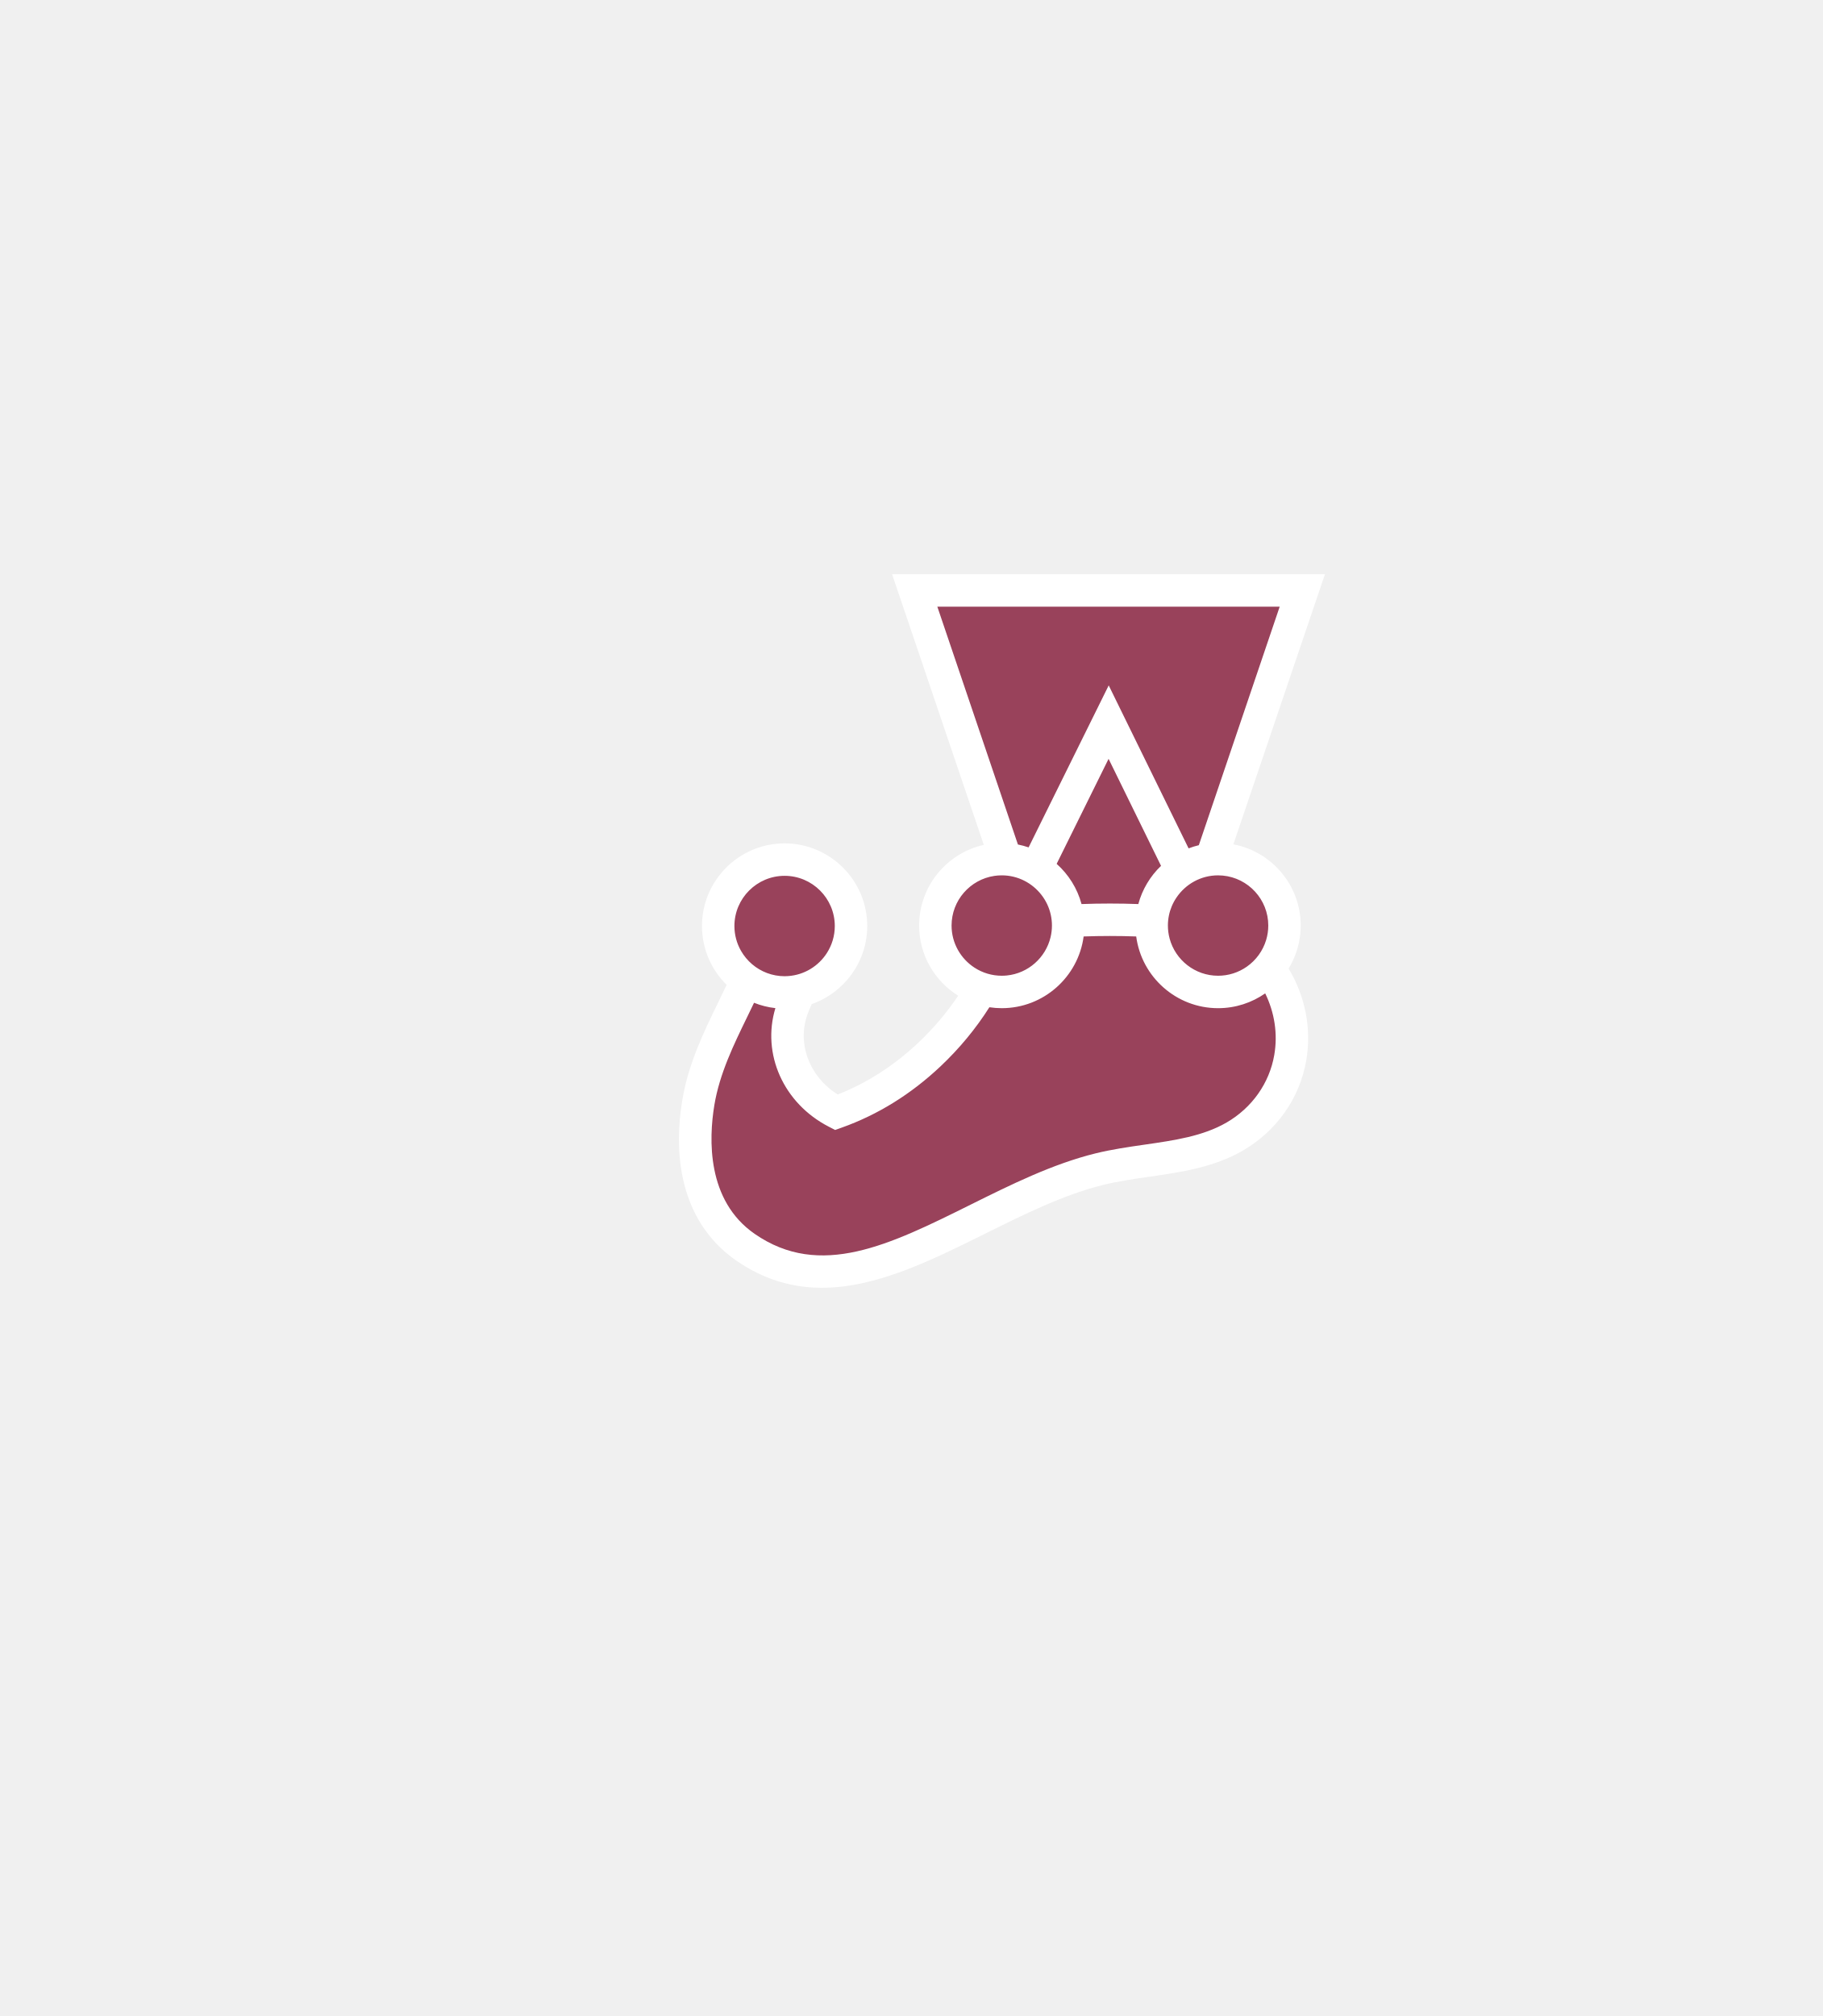
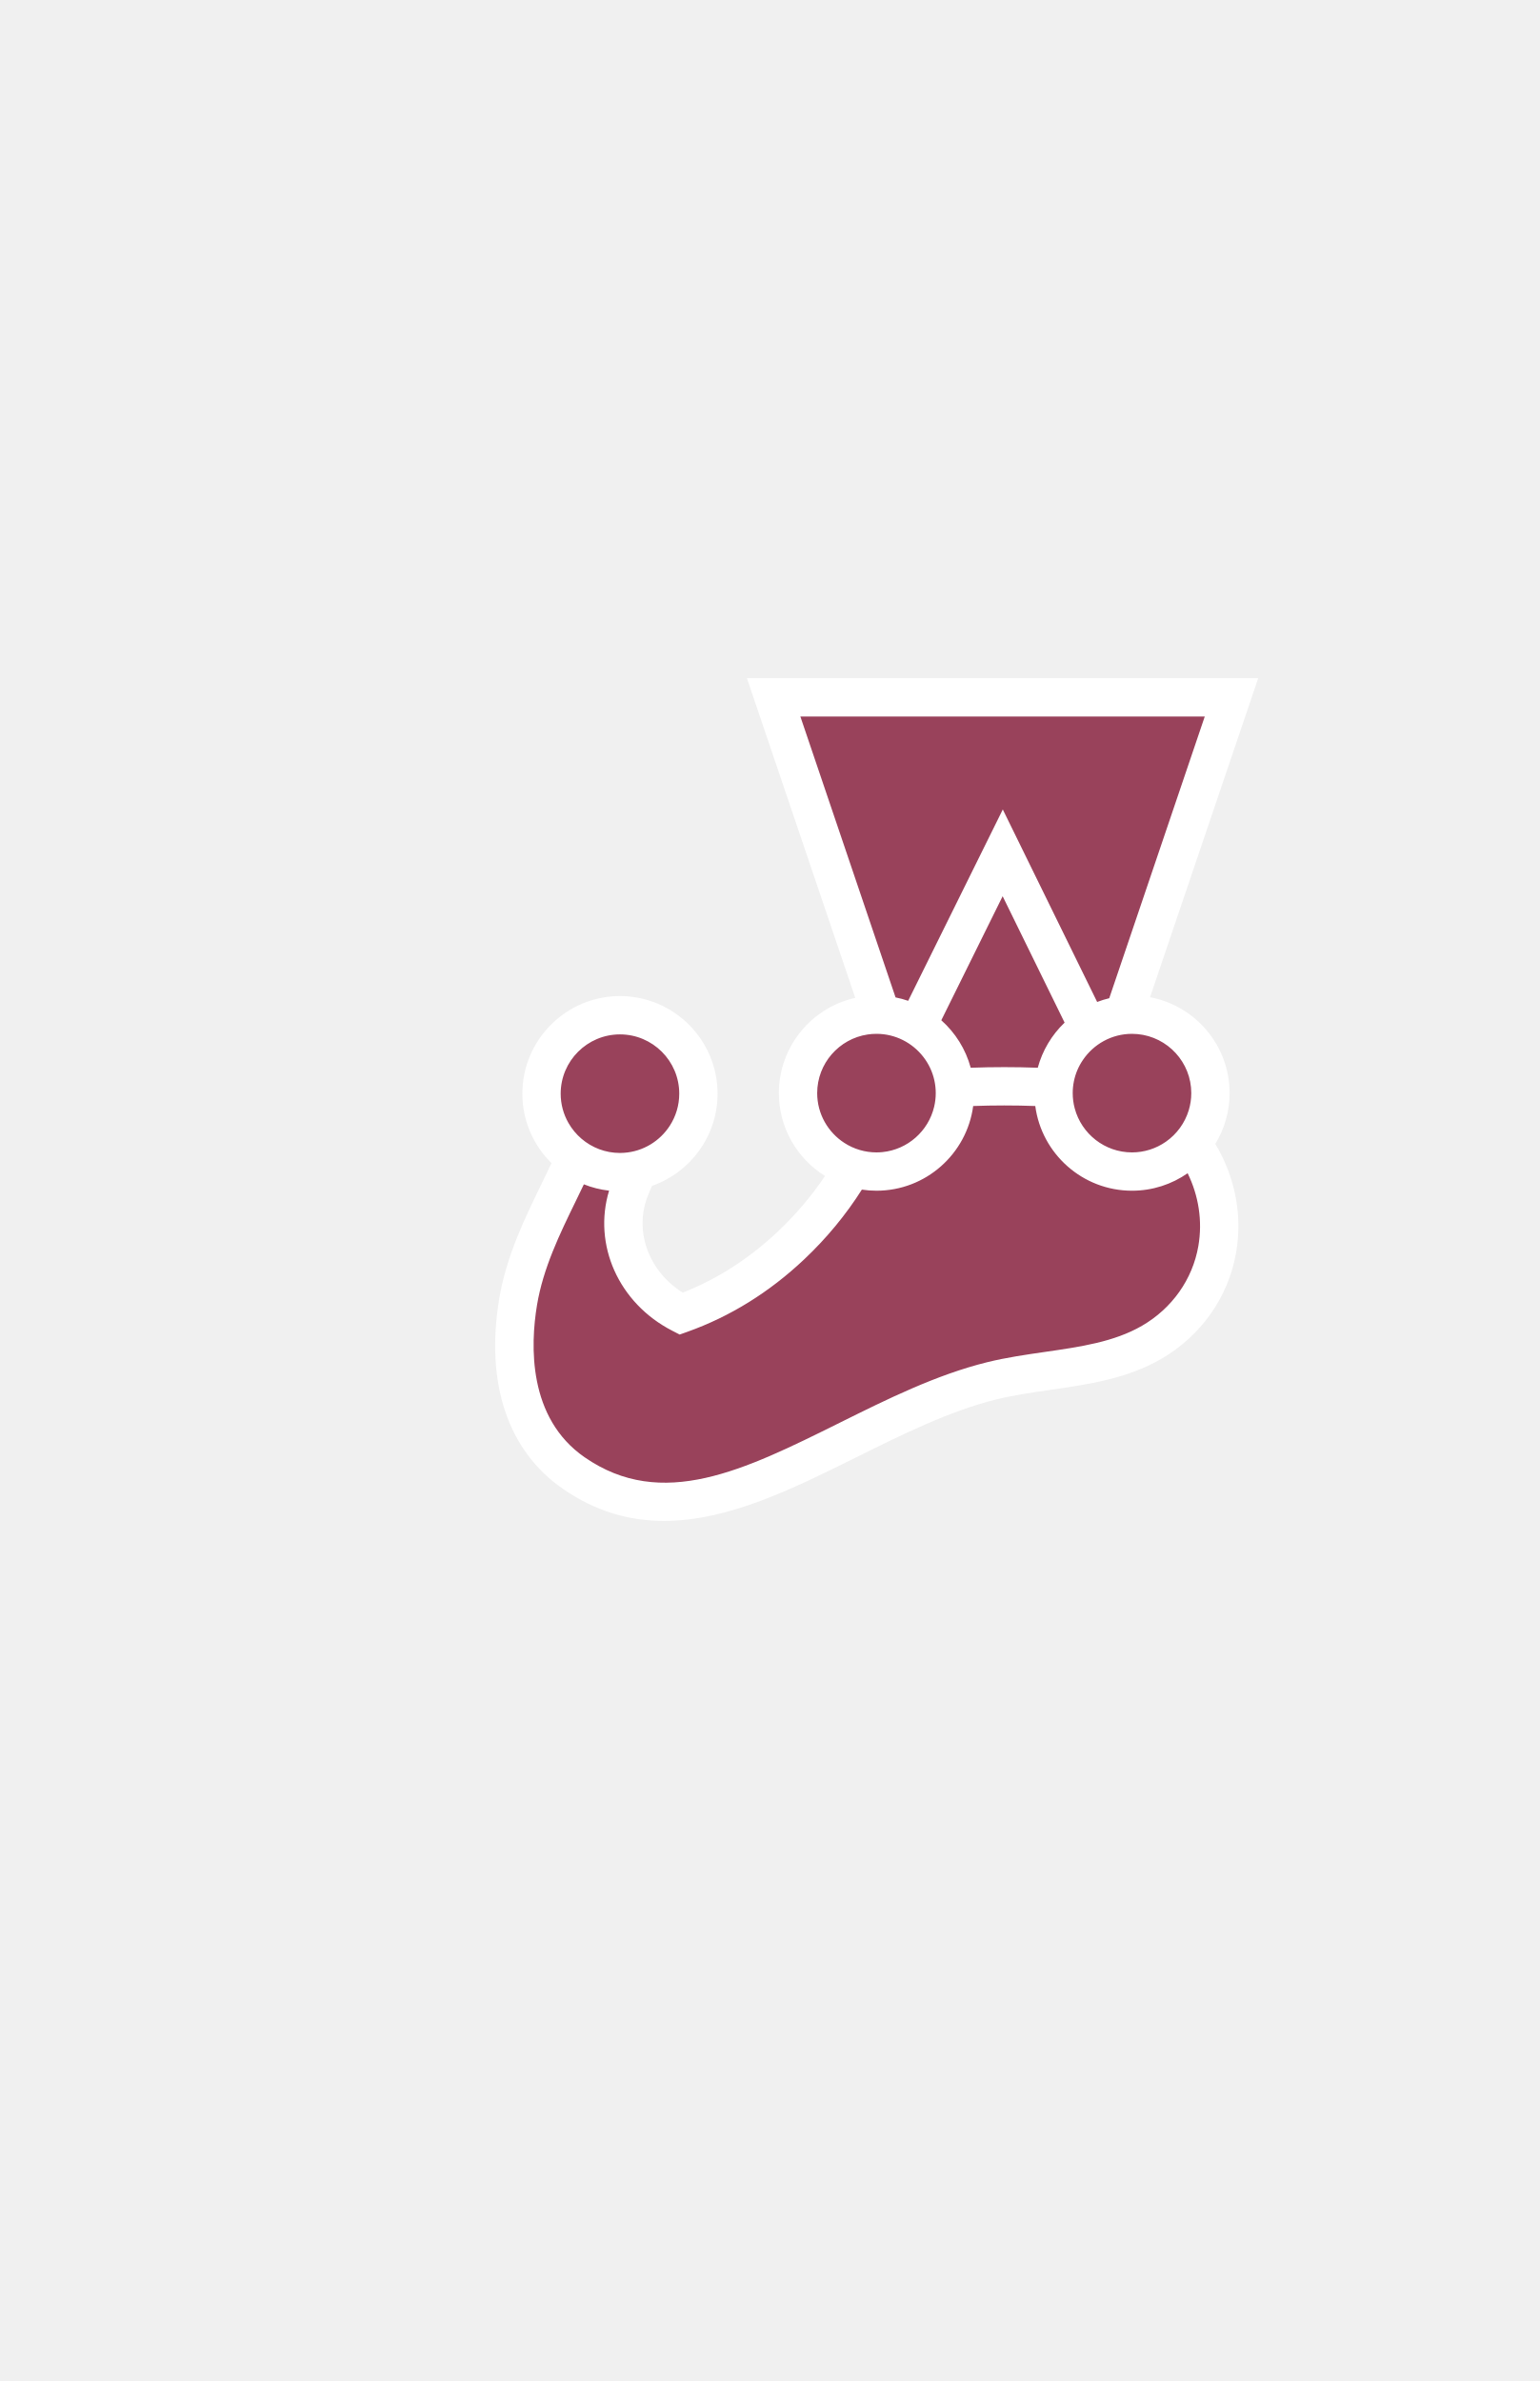
- <svg xmlns="http://www.w3.org/2000/svg" height="2500" preserveAspectRatio="xMidYMid" width="2261" viewBox="-165.831 -227.122 515.659 797.396">
+ <svg xmlns="http://www.w3.org/2000/svg" preserveAspectRatio="xMidYMid" viewBox="-165.831 -227.122 515.659 797.396">
  <path d="M239.553 138.96c0-14.508-11.762-26.27-26.27-26.27-.934 0-1.854.05-2.762.146l36.082-106.42H93.267l36.032 106.327a26.318 26.318 0 0 0-1.597-.052c-14.508 0-26.27 11.76-26.27 26.27 0 11.727 7.686 21.656 18.293 25.034-5.602 9.704-12.652 18.445-20.656 25.997-10.884 10.267-23.34 18.053-36.812 22.85-16.04-8.24-23.614-26.565-16.78-42.632.772-1.815 1.56-3.654 2.313-5.485 11.62-2.712 20.28-13.129 20.28-25.576 0-14.509-11.762-26.27-26.271-26.27s-26.27 11.761-26.27 26.27c0 8.897 4.426 16.756 11.193 21.508-6.502 14.804-16.06 30.298-19.038 48.255-3.569 21.52-.012 44.364 18.601 57.265 43.348 30.044 90.402-18.625 140.014-30.86 17.98-4.433 37.717-3.719 53.558-12.893 11.896-6.89 19.739-18.309 21.964-31.128 2.2-12.664-1.006-25.273-8.378-35.497a26.158 26.158 0 0 0 6.11-16.839" fill="#99425b" />
  <path d="M235.5 190.198c-1.932 11.13-8.806 20.851-18.858 26.674-9.371 5.427-20.6 7.047-32.49 8.761-6.369.918-12.955 1.869-19.389 3.455-17.012 4.195-33.49 12.38-49.424 20.295-31.89 15.84-59.43 29.518-85.398 11.52-19.022-13.183-18.144-37.575-15.928-50.941 2.054-12.384 7.607-23.789 12.976-34.818a796.621 796.621 0 0 0 2.722-5.634 32.453 32.453 0 0 0 8.443 2.118c-5.466 18.039 3.13 37.653 21.171 46.921l2.47 1.269 2.614-.931c14.263-5.08 27.406-13.23 39.063-24.229 7.535-7.109 14.014-14.974 19.339-23.378a32.8 32.8 0 0 0 4.891.367c16.559 0 30.271-12.379 32.393-28.367 6.778-.248 13.977-.25 20.794-.002 2.12 15.99 15.834 28.37 32.393 28.37 6.924 0 13.346-2.17 18.637-5.856 3.673 7.519 5.044 15.979 3.581 24.406zM41.8 119.295c10.948 0 19.854 8.907 19.854 19.855 0 3.932-1.154 7.599-3.135 10.687-3.3 5.147-8.91 8.675-15.355 9.115-.451.03-.906.052-1.364.052-2.44 0-4.777-.445-6.938-1.253a19.967 19.967 0 0 1-10.305-8.777 19.725 19.725 0 0 1-2.612-9.824c0-10.948 8.907-19.855 19.855-19.855zm66.049 19.666c0-9.947 7.353-18.206 16.907-19.634.962-.145 1.946-.22 2.947-.22 6.365 0 12.032 3.015 15.666 7.687a19.88 19.88 0 0 1 2.318 3.765 19.73 19.73 0 0 1 1.87 8.402c0 1.587-.192 3.13-.545 4.61-1.935 8.1-8.842 14.292-17.306 15.144-.658.066-1.326.1-2.003.1a19.734 19.734 0 0 1-10.76-3.181c-5.466-3.541-9.094-9.69-9.094-16.673zm82.865-23.61a32.721 32.721 0 0 0-8.991 15.117 304.792 304.792 0 0 0-22.458 0c-1.68-6.232-5.162-11.73-9.847-15.906l20.545-41.542zM102.216 12.834h135.437l-31.989 94.345a32.479 32.479 0 0 0-4.051 1.255l-31.6-64.463-31.69 64.078a32.502 32.502 0 0 0-4.226-1.139zm130.92 126.128c0 1.99-.297 3.912-.844 5.727a19.933 19.933 0 0 1-7.653 10.545 19.74 19.74 0 0 1-11.357 3.582c-9.167 0-16.9-6.247-19.174-14.707a19.803 19.803 0 0 1-.68-5.147c0-2.714.548-5.302 1.538-7.66a19.848 19.848 0 0 1 1.878-3.442c3.573-5.274 9.602-8.752 16.438-8.752.627 0 1.245.032 1.858.09 10.08.939 17.997 9.442 17.997 19.764zm12.833 0c0-15.958-11.498-29.273-26.642-32.117L255.553 0H84.318L120.6 107.061c-14.618 3.253-25.583 16.316-25.583 31.9 0 11.702 6.184 21.98 15.452 27.756-4.458 6.642-9.744 12.892-15.802 18.608-9.608 9.063-20.311 15.937-31.85 20.46-11.623-7.301-16.536-21.07-11.434-33.064l.4-.94.75-1.764c12.766-4.453 21.953-16.603 21.953-30.867 0-18.024-14.663-32.687-32.686-32.687S9.112 121.126 9.112 139.15c0 9.097 3.74 17.335 9.758 23.267a552.73 552.73 0 0 1-3.418 7.11c-5.503 11.301-11.739 24.11-14.098 38.335-4.684 28.25 2.872 50.833 21.277 63.588 11.168 7.74 22.51 10.784 33.923 10.784 21.49 0 43.23-10.797 64.493-21.359 15.313-7.605 31.148-15.47 46.789-19.328 5.82-1.435 11.808-2.299 18.148-3.213 12.573-1.814 25.573-3.689 37.089-10.358 13.349-7.732 22.486-20.702 25.07-35.582 2.218-12.775-.451-25.57-6.961-36.422a32.488 32.488 0 0 0 4.787-17.011z" fill="#fff" />
</svg>
